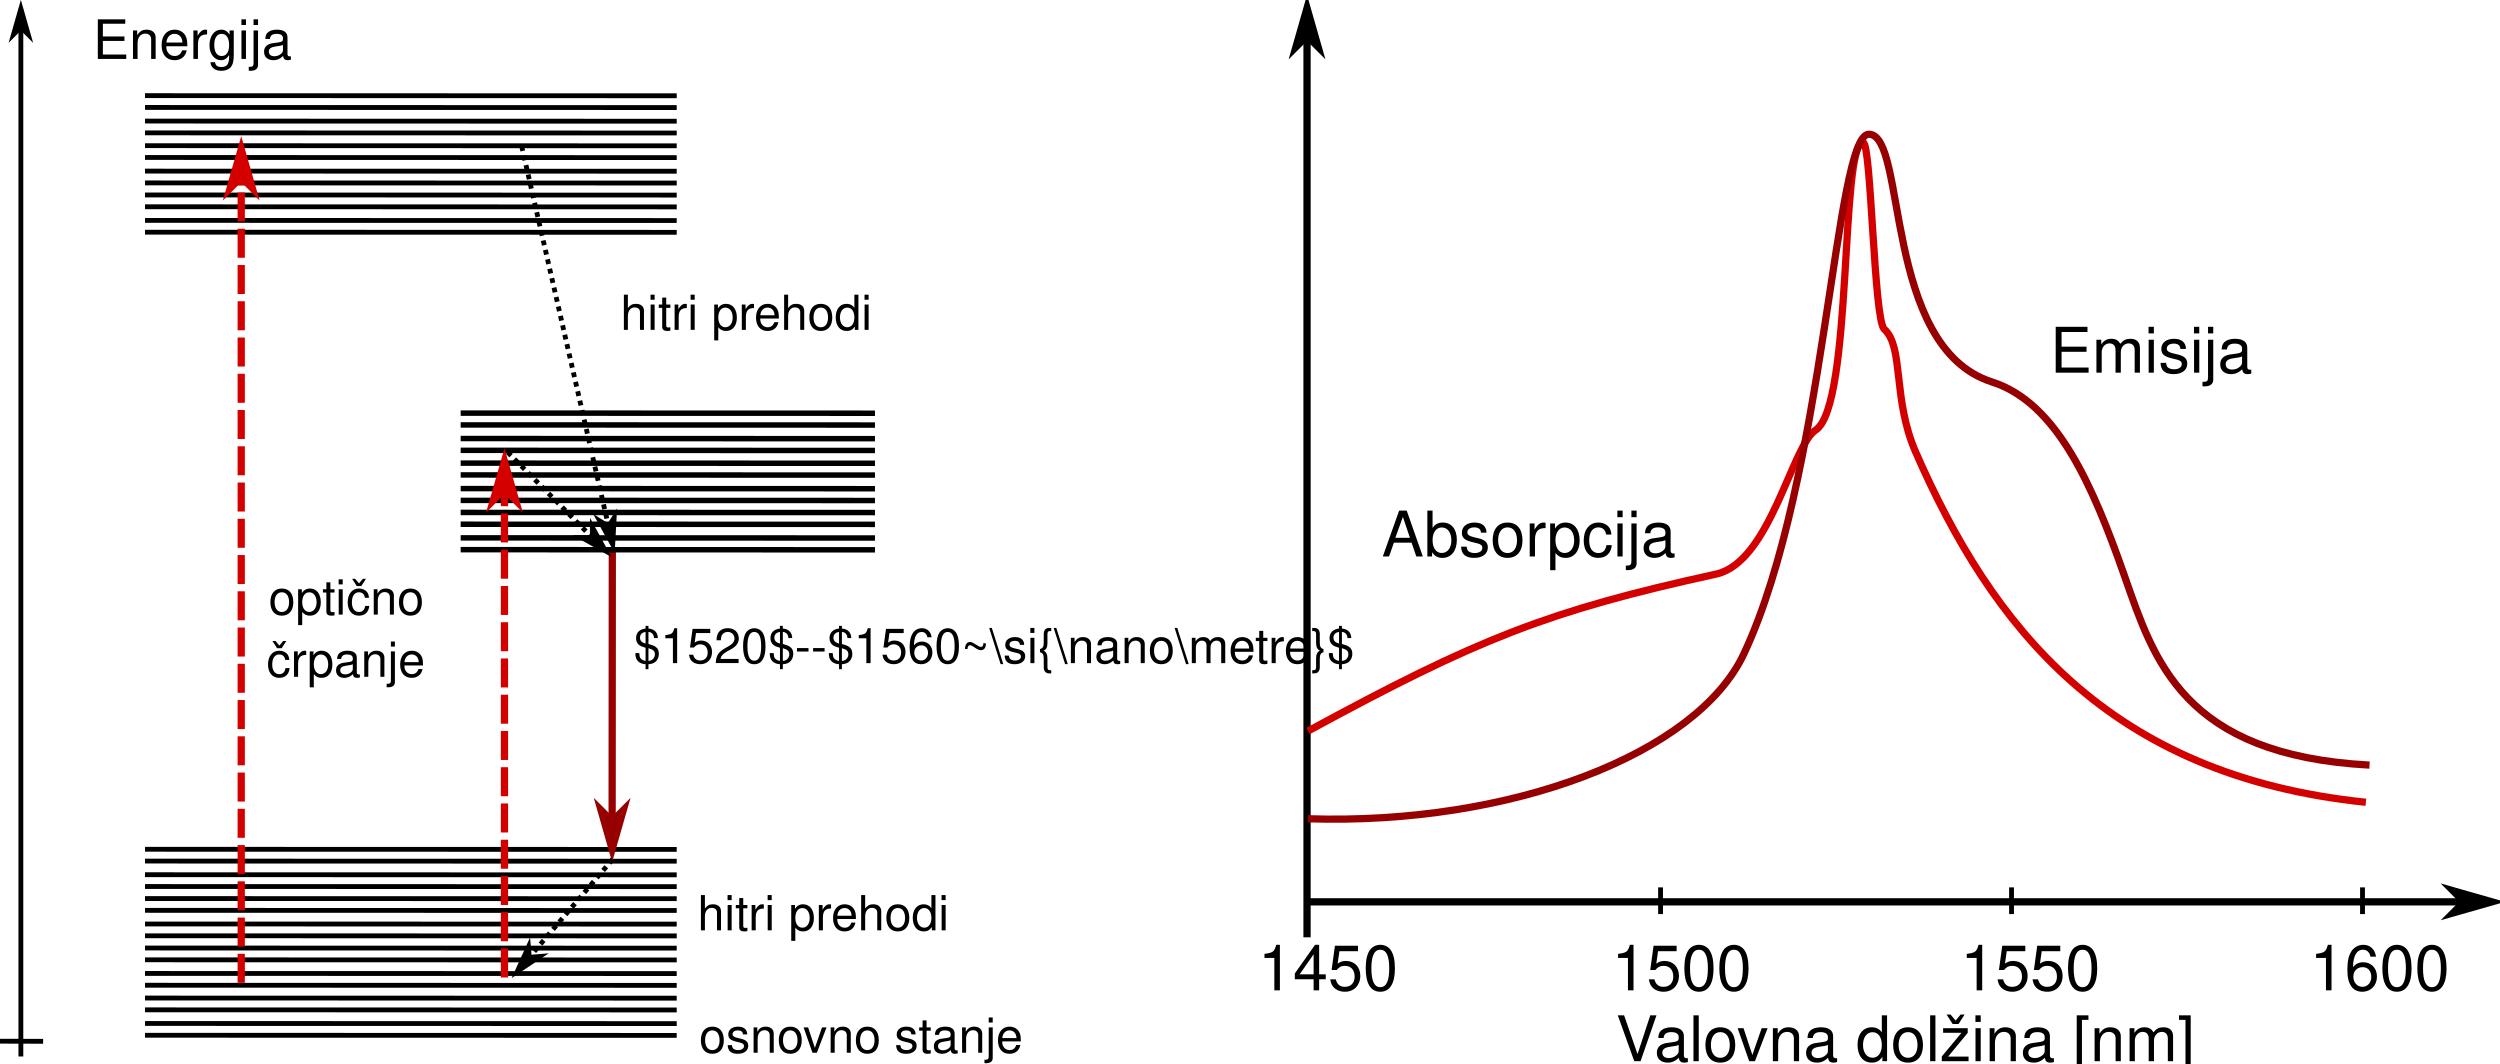
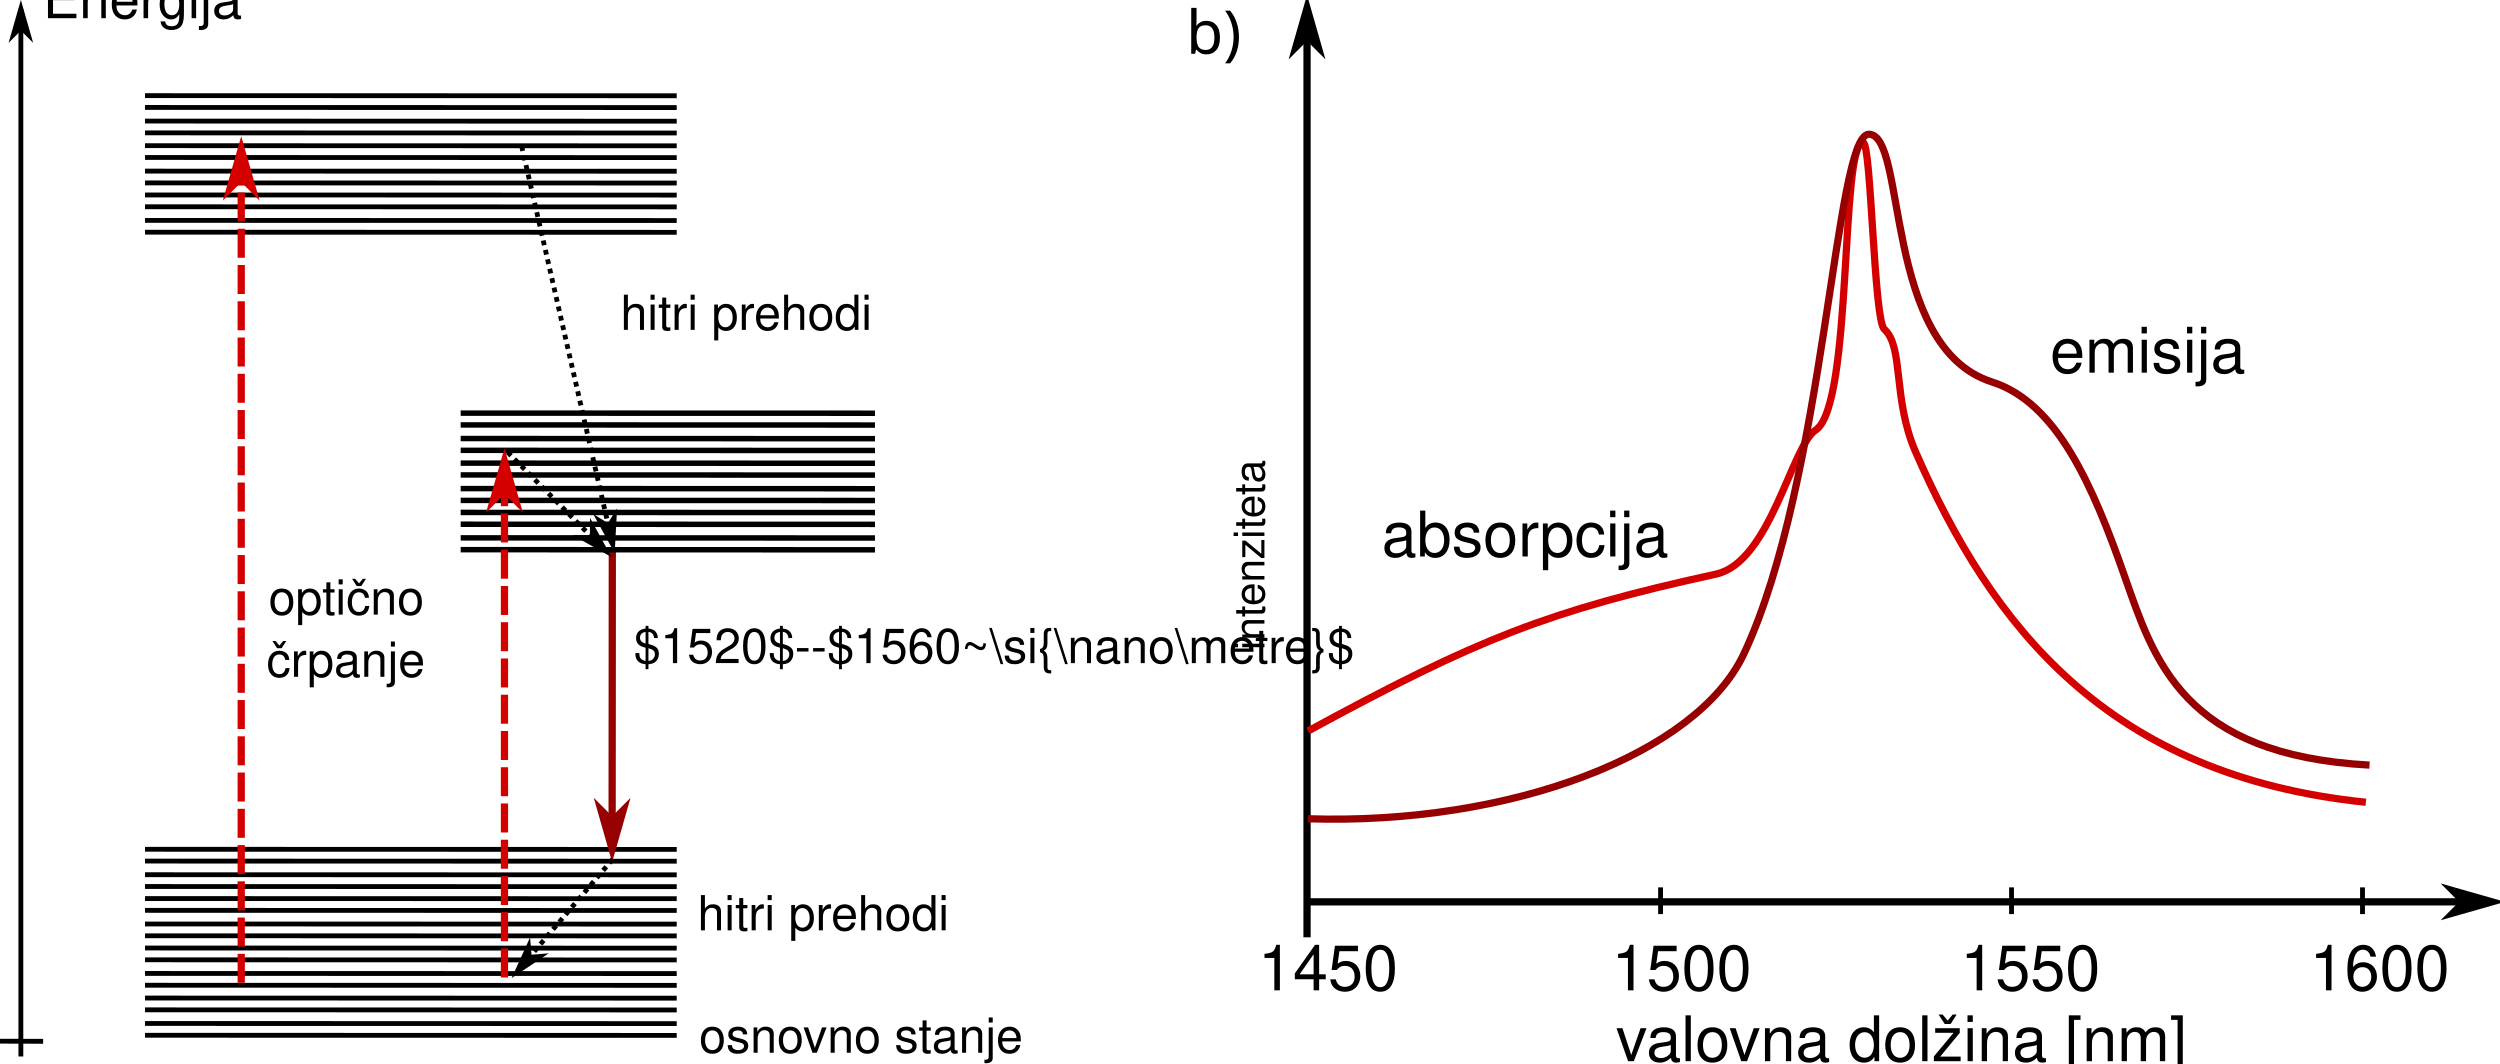
<svg xmlns="http://www.w3.org/2000/svg" width="291.928mm" height="124.156mm" viewBox="0 0 1034.391 439.922" id="svg3464" version="1.1">
  <defs id="defs3466">
    <marker orient="auto" refY="0" refX="0" id="Arrow1Mend-0-2-6" style="overflow:visible">
      <path id="path4180-2-2-1" d="M 0,0 5,-5 -12.5,0 5,5 0,0 Z" style="fill:#550000;fill-opacity:1;fill-rule:evenodd;stroke:#550000;stroke-width:1pt;stroke-opacity:1" transform="matrix(-0.4,0,0,-0.4,-4,0)" />
    </marker>
    <marker orient="auto" refY="0" refX="0" id="Arrow1Mend-0-2-6-9" style="overflow:visible">
      <path id="path4180-2-2-1-3" d="M 0,0 5,-5 -12.5,0 5,5 0,0 Z" style="fill:#23f600;fill-opacity:1;fill-rule:evenodd;stroke:#23f600;stroke-width:1pt;stroke-opacity:1" transform="matrix(-0.4,0,0,-0.4,-4,0)" />
    </marker>
    <marker orient="auto" refY="0" refX="0" id="Arrow1Mend-0-2-6-9-9" style="overflow:visible">
      <path id="path4180-2-2-1-3-4" d="M 0,0 5,-5 -12.5,0 5,5 0,0 Z" style="fill:#960000;fill-opacity:1;fill-rule:evenodd;stroke:#960000;stroke-width:1pt;stroke-opacity:1" transform="matrix(-0.4,0,0,-0.4,-4,0)" />
    </marker>
    <marker orient="auto" refY="0" refX="0" id="Arrow1Mend-0-2-6-9-9-0" style="overflow:visible">
      <path id="path4180-2-2-1-3-4-3" d="M 0,0 5,-5 -12.5,0 5,5 0,0 Z" style="fill:#000000;fill-opacity:1;fill-rule:evenodd;stroke:#000000;stroke-width:1pt;stroke-opacity:1" transform="matrix(-0.4,0,0,-0.4,-4,0)" />
    </marker>
    <marker orient="auto" refY="0" refX="0" id="Arrow1Mend-0-2-8" style="overflow:visible">
      <path id="path4180-2-2-4" d="M 0,0 5,-5 -12.5,0 5,5 0,0 Z" style="fill:#000000;fill-opacity:1;fill-rule:evenodd;stroke:#000000;stroke-width:1pt;stroke-opacity:1" transform="matrix(-0.4,0,0,-0.4,-4,0)" />
    </marker>
    <marker orient="auto" refY="0" refX="0" id="Arrow1Mend-0-2-9" style="overflow:visible">
      <path id="path4180-2-2-7" d="M 0,0 5,-5 -12.5,0 5,5 0,0 Z" style="fill:#000000;fill-opacity:1;fill-rule:evenodd;stroke:#000000;stroke-width:1pt;stroke-opacity:1" transform="matrix(-0.4,0,0,-0.4,-4,0)" />
    </marker>
    <marker orient="auto" refY="0" refX="0" id="Arrow1Mend-0-2" style="overflow:visible">
      <path id="path4180-2-2" d="M 0,0 5,-5 -12.5,0 5,5 0,0 Z" style="fill:#000000;fill-opacity:1;fill-rule:evenodd;stroke:#000000;stroke-width:1pt;stroke-opacity:1" transform="matrix(-0.4,0,0,-0.4,-4,0)" />
    </marker>
    <marker orient="auto" refY="0" refX="0" id="Arrow1Mend-0" style="overflow:visible">
      <path id="path4180-2" d="M 0,0 5,-5 -12.5,0 5,5 0,0 Z" style="fill:#000000;fill-opacity:1;fill-rule:evenodd;stroke:#000000;stroke-width:1pt;stroke-opacity:1" transform="matrix(-0.4,0,0,-0.4,-4,0)" />
    </marker>
    <marker orient="auto" refY="0" refX="0" id="Arrow1Mend-0-7" style="overflow:visible">
      <path id="path4180-2-5" d="M 0,0 5,-5 -12.5,0 5,5 0,0 Z" style="fill:#000000;fill-opacity:1;fill-rule:evenodd;stroke:#000000;stroke-width:1pt;stroke-opacity:1" transform="matrix(-0.4,0,0,-0.4,-4,0)" />
    </marker>
    <marker orient="auto" refY="0" refX="0" id="Arrow1Mend" style="overflow:visible">
      <path id="path4180" d="M 0,0 5,-5 -12.5,0 5,5 0,0 Z" style="fill:#000000;fill-opacity:1;fill-rule:evenodd;stroke:#000000;stroke-width:1pt;stroke-opacity:1" transform="matrix(-0.4,0,0,-0.4,-4,0)" />
    </marker>
    <marker orient="auto" refY="0" refX="0" id="Arrow1Mend-0-6" style="overflow:visible">
      <path id="path4180-2-7" d="M 0,0 5,-5 -12.5,0 5,5 0,0 Z" style="fill:#d40000;fill-opacity:1;fill-rule:evenodd;stroke:#d40000;stroke-width:1pt;stroke-opacity:1" transform="matrix(-0.4,0,0,-0.4,-4,0)" />
    </marker>
    <marker orient="auto" refY="0" refX="0" id="Arrow1Mend-0-6-5" style="overflow:visible">
      <path id="path4180-2-7-3" d="M 0,0 5,-5 -12.5,0 5,5 0,0 Z" style="fill:#000000;fill-opacity:1;fill-rule:evenodd;stroke:#000000;stroke-width:1pt;stroke-opacity:1" transform="matrix(-0.4,0,0,-0.4,-4,0)" />
    </marker>
    <marker orient="auto" refY="0" refX="0" id="Arrow1Mend-0-6-56" style="overflow:visible">
      <path id="path4180-2-7-2" d="M 0,0 5,-5 -12.5,0 5,5 0,0 Z" style="fill:#000000;fill-opacity:1;fill-rule:evenodd;stroke:#000000;stroke-width:1pt;stroke-opacity:1" transform="matrix(-0.4,0,0,-0.4,-4,0)" />
    </marker>
    <marker orient="auto" refY="0" refX="0" id="Arrow1Mend-0-2-8-1" style="overflow:visible">
      <path id="path4180-2-2-4-2" d="M 0,0 5,-5 -12.5,0 5,5 0,0 Z" style="fill:#000000;fill-opacity:1;fill-rule:evenodd;stroke:#000000;stroke-width:1pt;stroke-opacity:1" transform="matrix(-0.4,0,0,-0.4,-4,0)" />
    </marker>
    <marker orient="auto" refY="0" refX="0" id="Arrow1Mend-0-2-8-1-6" style="overflow:visible">
      <path id="path4180-2-2-4-2-2" d="M 0,0 5,-5 -12.5,0 5,5 0,0 Z" style="fill:#000000;fill-opacity:1;fill-rule:evenodd;stroke:#000000;stroke-width:1pt;stroke-opacity:1" transform="matrix(-0.4,0,0,-0.4,-4,0)" />
    </marker>
    <marker orient="auto" refY="0" refX="0" id="Arrow1Mend-0-6-2" style="overflow:visible">
      <path id="path4180-2-7-6" d="M 0,0 5,-5 -12.5,0 5,5 0,0 Z" style="fill:#d40000;fill-opacity:1;fill-rule:evenodd;stroke:#d40000;stroke-width:1pt;stroke-opacity:1" transform="matrix(-0.4,0,0,-0.4,-4,0)" />
    </marker>
    <marker orient="auto" refY="0" refX="0" id="Arrow1Mend-2" style="overflow:visible">
      <path id="path4180-0" d="M 0,0 5,-5 -12.5,0 5,5 0,0 Z" style="fill:#000000;fill-opacity:1;fill-rule:evenodd;stroke:#000000;stroke-width:1pt;stroke-opacity:1" transform="matrix(-0.4,0,0,-0.4,-4,0)" />
    </marker>
    <marker orient="auto" refY="0" refX="0" id="Arrow1Mend-3" style="overflow:visible">
      <path id="path4180-6" d="M 0,0 5,-5 -12.5,0 5,5 0,0 Z" style="fill:#000000;fill-opacity:1;fill-rule:evenodd;stroke:#000000;stroke-width:1pt;stroke-opacity:1" transform="matrix(-0.4,0,0,-0.4,-4,0)" />
    </marker>
    <marker orient="auto" refY="0" refX="0" id="Arrow1Mend-0-2-8-1-6-3" style="overflow:visible">
      <path id="path4180-2-2-4-2-2-6" d="M 0,0 5,-5 -12.5,0 5,5 0,0 Z" style="fill:#000000;fill-opacity:1;fill-rule:evenodd;stroke:#000000;stroke-width:1pt;stroke-opacity:1" transform="matrix(-0.4,0,0,-0.4,-4,0)" />
    </marker>
  </defs>
  <g id="layer1" transform="translate(-124.5515,-120.1162)">
    <path style="fill:none;fill-rule:evenodd;stroke:#000000;stroke-width:2;stroke-linecap:butt;stroke-linejoin:miter;stroke-miterlimit:4;stroke-dasharray:none;stroke-opacity:1;marker-end:url(#Arrow1Mend)" d="m 133.186,557.239 0,-433.225" id="path4165" />
    <path style="fill:none;fill-rule:evenodd;stroke:#000000;stroke-width:2;stroke-linecap:butt;stroke-linejoin:miter;stroke-miterlimit:4;stroke-dasharray:none;stroke-opacity:1" d="m 124.555,550.916 17.845,0.053" id="path3333-7" />
    <g id="g3494-3" transform="matrix(2.069348,0,0,0.9991393,-201.0825,287.8491)" style="stroke:#000000;stroke-opacity:1">
      <path id="path3333-3-6-9-6" d="m 186.355,224.707 106.313,0.053" style="fill:none;fill-rule:evenodd;stroke:#000000;stroke-width:2;stroke-linecap:butt;stroke-linejoin:miter;stroke-miterlimit:4;stroke-dasharray:none;stroke-opacity:1" />
      <path id="path3333-3-6-9-2-06" d="m 186.355,229.593 106.313,0.053" style="fill:none;fill-rule:evenodd;stroke:#000000;stroke-width:2;stroke-linecap:butt;stroke-linejoin:miter;stroke-miterlimit:4;stroke-dasharray:none;stroke-opacity:1" />
      <path id="path3333-3-6-9-7-2" d="m 186.355,235.237 106.313,0.053" style="fill:none;fill-rule:evenodd;stroke:#000000;stroke-width:2;stroke-linecap:butt;stroke-linejoin:miter;stroke-miterlimit:4;stroke-dasharray:none;stroke-opacity:1" />
      <path id="path3333-3-6-9-2-0-6" d="m 186.355,240.123 106.313,0.053" style="fill:none;fill-rule:evenodd;stroke:#000000;stroke-width:2;stroke-linecap:butt;stroke-linejoin:miter;stroke-miterlimit:4;stroke-dasharray:none;stroke-opacity:1" />
    </g>
    <g id="g3494-6-1" transform="matrix(2.069348,0,0,0.9991393,-201.0825,308.5476)" style="stroke:#000000;stroke-opacity:1">
      <path id="path3333-3-6-9-75-8" d="m 186.355,224.707 106.313,0.053" style="fill:none;fill-rule:evenodd;stroke:#000000;stroke-width:2;stroke-linecap:butt;stroke-linejoin:miter;stroke-miterlimit:4;stroke-dasharray:none;stroke-opacity:1" />
      <path id="path3333-3-6-9-2-3-7" d="m 186.355,229.593 106.313,0.053" style="fill:none;fill-rule:evenodd;stroke:#000000;stroke-width:2;stroke-linecap:butt;stroke-linejoin:miter;stroke-miterlimit:4;stroke-dasharray:none;stroke-opacity:1" />
      <path id="path3333-3-6-9-7-56-9" d="m 186.355,235.237 106.313,0.053" style="fill:none;fill-rule:evenodd;stroke:#000000;stroke-width:2;stroke-linecap:butt;stroke-linejoin:miter;stroke-miterlimit:4;stroke-dasharray:none;stroke-opacity:1" />
      <path id="path3333-3-6-9-2-0-2-2" d="m 186.355,240.123 106.313,0.053" style="fill:none;fill-rule:evenodd;stroke:#000000;stroke-width:2;stroke-linecap:butt;stroke-linejoin:miter;stroke-miterlimit:4;stroke-dasharray:none;stroke-opacity:1" />
    </g>
    <g id="g3494-6-1-3" transform="matrix(2.069348,0,0,0.9991393,-201.0825,246.997)" style="stroke:#000000;stroke-opacity:1">
      <path id="path3333-3-6-9-75-8-6" d="m 186.355,224.707 106.313,0.053" style="fill:none;fill-rule:evenodd;stroke:#000000;stroke-width:2;stroke-linecap:butt;stroke-linejoin:miter;stroke-miterlimit:4;stroke-dasharray:none;stroke-opacity:1" />
      <path id="path3333-3-6-9-2-3-7-1" d="m 186.355,229.593 106.313,0.053" style="fill:none;fill-rule:evenodd;stroke:#000000;stroke-width:2;stroke-linecap:butt;stroke-linejoin:miter;stroke-miterlimit:4;stroke-dasharray:none;stroke-opacity:1" />
      <path id="path3333-3-6-9-7-56-9-2" d="m 186.355,235.237 106.313,0.053" style="fill:none;fill-rule:evenodd;stroke:#000000;stroke-width:2;stroke-linecap:butt;stroke-linejoin:miter;stroke-miterlimit:4;stroke-dasharray:none;stroke-opacity:1" />
      <path id="path3333-3-6-9-2-0-2-2-9" d="m 186.355,240.123 106.313,0.053" style="fill:none;fill-rule:evenodd;stroke:#000000;stroke-width:2;stroke-linecap:butt;stroke-linejoin:miter;stroke-miterlimit:4;stroke-dasharray:none;stroke-opacity:1" />
    </g>
    <g id="g3494-6-9-0-3" transform="matrix(2.069348,0,0,0.9991393,-201.0825,267.3847)" style="stroke:#000000;stroke-opacity:1">
      <path id="path3333-3-6-9-75-1-2-1" d="m 186.355,224.707 106.313,0.053" style="fill:none;fill-rule:evenodd;stroke:#000000;stroke-width:2;stroke-linecap:butt;stroke-linejoin:miter;stroke-miterlimit:4;stroke-dasharray:none;stroke-opacity:1" />
      <path id="path3333-3-6-9-2-3-2-3-9" d="m 186.355,229.593 106.313,0.053" style="fill:none;fill-rule:evenodd;stroke:#000000;stroke-width:2;stroke-linecap:butt;stroke-linejoin:miter;stroke-miterlimit:4;stroke-dasharray:none;stroke-opacity:1" />
      <path id="path3333-3-6-9-7-56-7-7-4" d="m 186.355,235.237 106.313,0.053" style="fill:none;fill-rule:evenodd;stroke:#000000;stroke-width:2;stroke-linecap:butt;stroke-linejoin:miter;stroke-miterlimit:4;stroke-dasharray:none;stroke-opacity:1" />
      <path id="path3333-3-6-9-2-0-2-0-5-7" d="m 186.355,240.123 106.313,0.053" style="fill:none;fill-rule:evenodd;stroke:#000000;stroke-width:2;stroke-linecap:butt;stroke-linejoin:miter;stroke-miterlimit:4;stroke-dasharray:none;stroke-opacity:1" />
    </g>
    <path style="fill:#960000;fill-opacity:1;fill-rule:evenodd;stroke:#960000;stroke-width:3;stroke-linecap:butt;stroke-linejoin:miter;stroke-miterlimit:4;stroke-dasharray:none;stroke-dashoffset:0;stroke-opacity:1;marker-end:url(#Arrow1Mend-0-2-6-9-9)" d="m 377.9,347.327 -0.083,123.627" id="path4165-3-8-2-1-7" />
    <g style="fill:#000000;stroke:#000000;stroke-opacity:1" transform="matrix(1.175984,0,0,1.000158,-32.47813,-77.06284)" id="g3675">
      <g style="fill:#000000;stroke:#000000;stroke-opacity:1" id="g3677" transform="matrix(1.759673,0,0,0.999166,-143.3706,12.19385)">
        <path id="path3679" d="m 186.355,224.707 106.313,0.053" style="fill:#000000;fill-rule:evenodd;stroke:#000000;stroke-width:2;stroke-linecap:butt;stroke-linejoin:miter;stroke-miterlimit:4;stroke-dasharray:none;stroke-opacity:1" />
        <path id="path3681" d="m 186.355,229.593 106.313,0.053" style="fill:#000000;fill-rule:evenodd;stroke:#000000;stroke-width:2;stroke-linecap:butt;stroke-linejoin:miter;stroke-miterlimit:4;stroke-dasharray:none;stroke-opacity:1" />
        <path id="path3683" d="m 186.355,235.237 106.313,0.053" style="fill:#000000;fill-rule:evenodd;stroke:#000000;stroke-width:2;stroke-linecap:butt;stroke-linejoin:miter;stroke-miterlimit:4;stroke-dasharray:none;stroke-opacity:1" />
        <path id="path3685" d="m 186.355,240.123 106.313,0.053" style="fill:#000000;fill-rule:evenodd;stroke:#000000;stroke-width:2;stroke-linecap:butt;stroke-linejoin:miter;stroke-miterlimit:4;stroke-dasharray:none;stroke-opacity:1" />
      </g>
      <g style="fill:#000000;stroke:#000000;stroke-opacity:1" id="g3687" transform="matrix(1.759673,0,0,0.999166,-143.3706,32.89288)">
        <path id="path3689" d="m 186.355,224.707 106.313,0.053" style="fill:#000000;fill-rule:evenodd;stroke:#000000;stroke-width:2;stroke-linecap:butt;stroke-linejoin:miter;stroke-miterlimit:4;stroke-dasharray:none;stroke-opacity:1" />
        <path id="path3691" d="m 186.355,229.593 106.313,0.053" style="fill:#000000;fill-rule:evenodd;stroke:#000000;stroke-width:2;stroke-linecap:butt;stroke-linejoin:miter;stroke-miterlimit:4;stroke-dasharray:none;stroke-opacity:1" />
        <path id="path3693" d="m 186.355,235.237 106.313,0.053" style="fill:#000000;fill-rule:evenodd;stroke:#000000;stroke-width:2;stroke-linecap:butt;stroke-linejoin:miter;stroke-miterlimit:4;stroke-dasharray:none;stroke-opacity:1" />
        <path id="path3695" d="m 186.355,240.123 106.313,0.053" style="fill:#000000;fill-rule:evenodd;stroke:#000000;stroke-width:2;stroke-linecap:butt;stroke-linejoin:miter;stroke-miterlimit:4;stroke-dasharray:none;stroke-opacity:1" />
      </g>
      <g style="fill:#000000;stroke:#000000;stroke-opacity:1" id="g3697" transform="matrix(1.759673,0,0,0.999166,-143.3706,53.28112)">
        <path id="path3699" d="m 186.355,224.707 106.313,0.053" style="fill:#000000;fill-rule:evenodd;stroke:#000000;stroke-width:2;stroke-linecap:butt;stroke-linejoin:miter;stroke-miterlimit:4;stroke-dasharray:none;stroke-opacity:1" />
        <path id="path3701" d="m 186.355,229.593 106.313,0.053" style="fill:#000000;fill-rule:evenodd;stroke:#000000;stroke-width:2;stroke-linecap:butt;stroke-linejoin:miter;stroke-miterlimit:4;stroke-dasharray:none;stroke-opacity:1" />
        <path id="path3703" d="m 186.355,235.237 106.313,0.053" style="fill:#000000;fill-rule:evenodd;stroke:#000000;stroke-width:2;stroke-linecap:butt;stroke-linejoin:miter;stroke-miterlimit:4;stroke-dasharray:none;stroke-opacity:1" />
        <path id="path3705" d="m 186.355,240.123 106.313,0.053" style="fill:#000000;fill-rule:evenodd;stroke:#000000;stroke-width:2;stroke-linecap:butt;stroke-linejoin:miter;stroke-miterlimit:4;stroke-dasharray:none;stroke-opacity:1" />
      </g>
    </g>
    <path style="fill:#000000;fill-rule:evenodd;stroke:#000000;stroke-width:2;stroke-linecap:butt;stroke-linejoin:miter;stroke-miterlimit:4;stroke-dasharray:2, 2;stroke-dashoffset:0;stroke-opacity:1;marker-end:url(#Arrow1Mend-0-2-8-1-6)" d="m 340.395,180.623 37.607,164.491" id="path4165-3-8-5-6" />
    <path style="fill:none;fill-rule:evenodd;stroke:#000000;stroke-width:2;stroke-linecap:butt;stroke-linejoin:miter;stroke-miterlimit:4;stroke-dasharray:2, 2;stroke-dashoffset:0;stroke-opacity:1;marker-end:url(#Arrow1Mend-0-2-8-1)" d="m 377.983,475.69 -39.197,46.113" id="path4165-3-8-5" />
    <path style="fill:none;fill-rule:evenodd;stroke:#d40000;stroke-width:3;stroke-linecap:butt;stroke-linejoin:miter;stroke-miterlimit:4;stroke-dasharray:12,3;stroke-dashoffset:0;stroke-opacity:1;marker-end:url(#Arrow1Mend-0-6)" d="m 224.36,526.765 0,-344.402" id="path4165-3" />
-     <text xml:space="preserve" style="font-style:normal;font-variant:normal;font-weight:normal;font-stretch:normal;line-height:0%;font-family:'Nimbus Sans L';-inkscape-font-specification:Sans;letter-spacing:0px;word-spacing:0px;fill:#000000;fill-opacity:1;stroke:none;stroke-width:1px;stroke-linecap:butt;stroke-linejoin:miter;stroke-opacity:1" x="162.991" y="144.512" id="text12643">
-       <tspan id="tspan12645" x="162.991" y="144.512" style="font-size:22.5px;line-height:1.25">Energija</tspan>
+     <text xml:space="preserve" style="font-style:normal;font-variant:normal;font-weight:normal;font-stretch:normal;line-height:0%;font-family:'Nimbus Sans L';-inkscape-font-specification:Sans;letter-spacing:0px;word-spacing:0px;fill:#000000;fill-opacity:1;stroke:none;stroke-width:1px;stroke-linecap:butt;stroke-linejoin:miter;stroke-opacity:1" x="142.366" y="127.637" id="text12643">
+       <tspan id="tspan12645" x="142.366" y="127.637" style="font-size:22.5px;line-height:1.25">Energija</tspan>
    </text>
    <text xml:space="preserve" style="font-style:normal;font-variant:normal;font-weight:normal;font-stretch:normal;line-height:0%;font-family:'Nimbus Sans L';-inkscape-font-specification:Sans;letter-spacing:0px;word-spacing:0px;fill:#000000;fill-opacity:1;stroke:none;stroke-width:1px;stroke-linecap:butt;stroke-linejoin:miter;stroke-opacity:1" x="413.832" y="555.679" id="text12731">
      <tspan id="tspan12733" x="413.832" y="555.679" style="font-size:20px;line-height:1.25">osnovno stanje</tspan>
    </text>
    <text xml:space="preserve" style="font-style:normal;font-variant:normal;font-weight:normal;font-stretch:normal;line-height:0%;font-family:'Nimbus Sans L';-inkscape-font-specification:Sans;letter-spacing:0px;word-spacing:0px;fill:#000000;fill-opacity:1;stroke:none;stroke-width:1px;stroke-linecap:butt;stroke-linejoin:miter;stroke-opacity:1" x="235.706" y="374.41" id="text12647-1-6-2-5">
      <tspan x="235.706" y="374.41" style="font-size:20px;line-height:1.25" id="tspan12743">optično </tspan>
    </text>
    <text xml:space="preserve" style="font-style:normal;font-variant:normal;font-weight:normal;font-stretch:normal;line-height:0%;font-family:'Nimbus Sans L';-inkscape-font-specification:Sans;letter-spacing:0px;word-spacing:0px;fill:#000000;fill-opacity:1;stroke:none;stroke-width:1px;stroke-linecap:butt;stroke-linejoin:miter;stroke-opacity:1" x="413.152" y="505.046" id="text12647-1-6-2-5-8">
      <tspan x="413.152" y="505.046" style="font-size:20px;line-height:1.25" id="tspan12743-8">hitri prehodi</tspan>
    </text>
    <text xml:space="preserve" style="font-style:normal;font-variant:normal;font-weight:normal;font-stretch:normal;line-height:0%;font-family:'Nimbus Sans L';-inkscape-font-specification:Sans;letter-spacing:0px;word-spacing:0px;fill:#000000;fill-opacity:1;stroke:none;stroke-width:1px;stroke-linecap:butt;stroke-linejoin:miter;stroke-opacity:1" x="381.283" y="256.606" id="text12647-1-6-2-5-8-4">
      <tspan x="381.283" y="256.606" style="font-size:20px;line-height:1.25" id="tspan12743-8-7">hitri prehodi</tspan>
    </text>
    <text xml:space="preserve" style="font-style:normal;font-variant:normal;font-weight:normal;font-stretch:normal;line-height:0%;font-family:'Nimbus Sans L';-inkscape-font-specification:Sans;letter-spacing:0px;word-spacing:0px;fill:#000000;fill-opacity:1;stroke:none;stroke-width:1px;stroke-linecap:butt;stroke-linejoin:miter;stroke-opacity:1" x="386.664" y="394.49" id="text12647-1-6-2-5-8-4-6">
      <tspan x="386.664" y="394.49" style="font-size:20px;line-height:1.25" id="tspan12743-8-7-5">$1520$--$1560~\si{\nano\metre}$</tspan>
    </text>
    <g id="g5891" transform="matrix(0.7791946,0,0,1,18.16114,0)">
      <g id="g3675-3" transform="matrix(1.175984,0,0,1.000158,164.1245,54.29399)" style="fill:#000000;stroke:#000000;stroke-width:1.133;stroke-opacity:1">
        <g transform="matrix(1.759673,0,0,0.999166,-143.3706,12.19385)" id="g3677-6" style="fill:#000000;stroke:#000000;stroke-width:1.133;stroke-opacity:1">
          <path style="fill:#000000;fill-rule:evenodd;stroke:#000000;stroke-width:2.266;stroke-linecap:butt;stroke-linejoin:miter;stroke-miterlimit:4;stroke-dasharray:none;stroke-opacity:1" d="m 186.355,224.707 106.313,0.053" id="path3679-7" />
          <path style="fill:#000000;fill-rule:evenodd;stroke:#000000;stroke-width:2.266;stroke-linecap:butt;stroke-linejoin:miter;stroke-miterlimit:4;stroke-dasharray:none;stroke-opacity:1" d="m 186.355,229.593 106.313,0.053" id="path3681-5" />
          <path style="fill:#000000;fill-rule:evenodd;stroke:#000000;stroke-width:2.266;stroke-linecap:butt;stroke-linejoin:miter;stroke-miterlimit:4;stroke-dasharray:none;stroke-opacity:1" d="m 186.355,235.237 106.313,0.053" id="path3683-35" />
          <path style="fill:#000000;fill-rule:evenodd;stroke:#000000;stroke-width:2.266;stroke-linecap:butt;stroke-linejoin:miter;stroke-miterlimit:4;stroke-dasharray:none;stroke-opacity:1" d="m 186.355,240.123 106.313,0.053" id="path3685-62" />
        </g>
        <g transform="matrix(1.759673,0,0,0.999166,-143.3706,32.89288)" id="g3687-9" style="fill:#000000;stroke:#000000;stroke-width:1.133;stroke-opacity:1">
          <path style="fill:#000000;fill-rule:evenodd;stroke:#000000;stroke-width:2.266;stroke-linecap:butt;stroke-linejoin:miter;stroke-miterlimit:4;stroke-dasharray:none;stroke-opacity:1" d="m 186.355,224.707 106.313,0.053" id="path3689-1" />
          <path style="fill:#000000;fill-rule:evenodd;stroke:#000000;stroke-width:2.266;stroke-linecap:butt;stroke-linejoin:miter;stroke-miterlimit:4;stroke-dasharray:none;stroke-opacity:1" d="m 186.355,229.593 106.313,0.053" id="path3691-2" />
          <path style="fill:#000000;fill-rule:evenodd;stroke:#000000;stroke-width:2.266;stroke-linecap:butt;stroke-linejoin:miter;stroke-miterlimit:4;stroke-dasharray:none;stroke-opacity:1" d="m 186.355,235.237 106.313,0.053" id="path3693-7" />
          <path style="fill:#000000;fill-rule:evenodd;stroke:#000000;stroke-width:2.266;stroke-linecap:butt;stroke-linejoin:miter;stroke-miterlimit:4;stroke-dasharray:none;stroke-opacity:1" d="m 186.355,240.123 106.313,0.053" id="path3695-0" />
        </g>
        <g transform="matrix(1.759673,0,0,0.999166,-143.3706,53.28112)" id="g3697-9" style="fill:#000000;stroke:#000000;stroke-width:1.133;stroke-opacity:1">
          <path style="fill:#000000;fill-rule:evenodd;stroke:#000000;stroke-width:2.266;stroke-linecap:butt;stroke-linejoin:miter;stroke-miterlimit:4;stroke-dasharray:none;stroke-opacity:1" d="m 186.355,224.707 106.313,0.053" id="path3699-3" />
          <path style="fill:#000000;fill-rule:evenodd;stroke:#000000;stroke-width:2.266;stroke-linecap:butt;stroke-linejoin:miter;stroke-miterlimit:4;stroke-dasharray:none;stroke-opacity:1" d="m 186.355,229.593 106.313,0.053" id="path3701-6" />
          <path style="fill:#000000;fill-rule:evenodd;stroke:#000000;stroke-width:2.266;stroke-linecap:butt;stroke-linejoin:miter;stroke-miterlimit:4;stroke-dasharray:none;stroke-opacity:1" d="m 186.355,235.237 106.313,0.053" id="path3703-0" />
          <path style="fill:#000000;fill-rule:evenodd;stroke:#000000;stroke-width:2.266;stroke-linecap:butt;stroke-linejoin:miter;stroke-miterlimit:4;stroke-dasharray:none;stroke-opacity:1" d="m 186.355,240.123 106.313,0.053" id="path3705-6" />
        </g>
      </g>
    </g>
    <path style="fill:none;fill-rule:evenodd;stroke:#d40000;stroke-width:3;stroke-linecap:butt;stroke-linejoin:miter;stroke-miterlimit:4;stroke-dasharray:12,3;stroke-dashoffset:0;stroke-opacity:1;marker-end:url(#Arrow1Mend-0-6-2)" d="m 333.28,524.558 0,-213.093" id="path4165-3-1" />
    <text xml:space="preserve" style="font-style:normal;font-variant:normal;font-weight:normal;font-stretch:normal;line-height:0%;font-family:'Nimbus Sans L';-inkscape-font-specification:Sans;letter-spacing:0px;word-spacing:0px;fill:#000000;fill-opacity:1;stroke:none;stroke-width:1px;stroke-linecap:butt;stroke-linejoin:miter;stroke-opacity:1" x="234.825" y="400.131" id="text12647-1-6-2-5-87">
      <tspan x="234.825" y="400.131" style="font-size:20px;line-height:1.25" id="tspan12743-9">črpanje</tspan>
    </text>
    <path style="fill:none;fill-rule:evenodd;stroke:#000000;stroke-width:3;stroke-linecap:butt;stroke-linejoin:miter;stroke-miterlimit:4;stroke-dasharray:none;stroke-opacity:1;marker-end:url(#Arrow1Mend-2)" d="m 665.346,507.933 0,-383.997" id="path4165-2" />
    <path style="fill:none;fill-rule:evenodd;stroke:#000000;stroke-width:3;stroke-linecap:butt;stroke-linejoin:miter;stroke-miterlimit:4;stroke-dasharray:none;stroke-opacity:1;marker-end:url(#Arrow1Mend-3)" d="m 665.005,493.259 490.118,0" id="path4165-7" />
    <path style="fill:none;fill-rule:evenodd;stroke:#d40000;stroke-width:3;stroke-linecap:butt;stroke-linejoin:miter;stroke-miterlimit:4;stroke-dasharray:none;stroke-opacity:1" d="m 665.8,422.561 c 70.178,-38.138 99.306,-49.714 168.781,-64.908 22.457,-4.911 31.27,-53.138 41.222,-59.613 15.482,-10.071 10.027,-119.353 19.669,-118.906 3.313,0.153 4.418,73.346 8.693,77.173 8.238,7.373 3.355,28.82 13.016,50.887 31.381,71.68 79.225,133.836 186.271,144.869" id="path3555" />
    <path style="fill:none;fill-rule:evenodd;stroke:#960000;stroke-width:3;stroke-linecap:butt;stroke-linejoin:miter;stroke-miterlimit:4;stroke-dasharray:none;stroke-opacity:1" d="m 665.644,458.88 c 84.21,2.743 160.965,-26.886 180.387,-68.117 33.881,-71.93 37.678,-215.272 51.797,-215.102 15.89,0.191 5.542,88.017 50.897,102.483 26.833,8.558 41.645,42.604 54.837,80.237 12.209,34.829 24.091,74.162 101.398,78.303" id="path3557" />
    <path style="fill:none;fill-rule:evenodd;stroke:#000000;stroke-width:2;stroke-linecap:butt;stroke-linejoin:miter;stroke-miterlimit:4;stroke-dasharray:none;stroke-opacity:1" d="m 811.62,487.275 -3e-5,11.05" id="path3396-6" />
    <path style="fill:none;fill-rule:evenodd;stroke:#000000;stroke-width:2;stroke-linecap:butt;stroke-linejoin:miter;stroke-miterlimit:4;stroke-dasharray:none;stroke-opacity:1" d="m 956.837,487.275 -2e-5,11.05" id="path3396-6-5" />
    <path style="fill:none;fill-rule:evenodd;stroke:#000000;stroke-width:2;stroke-linecap:butt;stroke-linejoin:miter;stroke-miterlimit:4;stroke-dasharray:none;stroke-opacity:1" d="m 1102.053,487.275 v 11.05" id="path3396-6-5-5" />
    <text id="text12643-5" y="559.191" x="793.141" style="font-style:normal;font-variant:normal;font-weight:normal;font-stretch:normal;line-height:0%;font-family:'Nimbus Sans L';-inkscape-font-specification:Sans;letter-spacing:0px;word-spacing:0px;fill:#000000;fill-opacity:1;stroke:none;stroke-width:1px;stroke-linecap:butt;stroke-linejoin:miter;stroke-opacity:1" xml:space="preserve">
-       <tspan style="font-size:26.029px;line-height:1.25" y="559.191" x="793.141" id="tspan12645-3">Valovna dolžina [nm]</tspan>
+       <tspan style="font-size:26.029px;line-height:1.25" y="559.191" x="793.141" id="tspan12645-3">valovna dolžina [nm]</tspan>
    </text>
    <text id="text12643-5-9" y="529.861" x="645.083" style="font-style:normal;font-variant:normal;font-weight:normal;font-stretch:normal;line-height:0%;font-family:'Nimbus Sans L';-inkscape-font-specification:Sans;letter-spacing:0px;word-spacing:0px;fill:#000000;fill-opacity:1;stroke:none;stroke-width:1px;stroke-linecap:butt;stroke-linejoin:miter;stroke-opacity:1" xml:space="preserve">
      <tspan style="font-size:26.029px;line-height:1.25" y="529.861" x="645.083" id="tspan4446">1450</tspan>
    </text>
    <text id="text12643-5-9-2" y="529.861" x="791.393" style="font-style:normal;font-variant:normal;font-weight:normal;font-stretch:normal;line-height:0%;font-family:'Nimbus Sans L';-inkscape-font-specification:Sans;letter-spacing:0px;word-spacing:0px;fill:#000000;fill-opacity:1;stroke:none;stroke-width:1px;stroke-linecap:butt;stroke-linejoin:miter;stroke-opacity:1" xml:space="preserve">
      <tspan style="font-size:26.029px;line-height:1.25" y="529.861" x="791.393" id="tspan4446-0">1500</tspan>
    </text>
    <text id="text12643-5-9-2-9" y="529.861" x="935.666" style="font-style:normal;font-variant:normal;font-weight:normal;font-stretch:normal;line-height:0%;font-family:'Nimbus Sans L';-inkscape-font-specification:Sans;letter-spacing:0px;word-spacing:0px;fill:#000000;fill-opacity:1;stroke:none;stroke-width:1px;stroke-linecap:butt;stroke-linejoin:miter;stroke-opacity:1" xml:space="preserve">
      <tspan style="font-size:26.029px;line-height:1.25" y="529.861" x="935.666" id="tspan4446-0-6">1550</tspan>
    </text>
    <text id="text12643-5-9-2-9-0" y="529.861" x="1080.2" style="font-style:normal;font-variant:normal;font-weight:normal;font-stretch:normal;line-height:0%;font-family:'Nimbus Sans L';-inkscape-font-specification:Sans;letter-spacing:0px;word-spacing:0px;fill:#000000;fill-opacity:1;stroke:none;stroke-width:1px;stroke-linecap:butt;stroke-linejoin:miter;stroke-opacity:1" xml:space="preserve">
      <tspan style="font-size:26.029px;line-height:1.25" y="529.861" x="1080.2" id="tspan4446-0-6-2">1600</tspan>
    </text>
    <text xml:space="preserve" style="font-style:normal;font-variant:normal;font-weight:normal;font-stretch:normal;line-height:0%;font-family:'Nimbus Sans L';-inkscape-font-specification:Sans;letter-spacing:0px;word-spacing:0px;fill:#000000;fill-opacity:1;stroke:none;stroke-width:1px;stroke-linecap:butt;stroke-linejoin:miter;stroke-opacity:1" x="696.256" y="350.355" id="text12643-7">
-       <tspan id="tspan12645-9" x="696.256" y="350.355" style="font-size:26.029px;line-height:1.25">Absorpcija</tspan>
+       <tspan id="tspan12645-9" x="696.256" y="350.355" style="font-size:26.029px;line-height:1.25">absorpcija</tspan>
    </text>
    <text xml:space="preserve" style="font-style:normal;font-variant:normal;font-weight:normal;font-stretch:normal;line-height:0%;font-family:'Nimbus Sans L';-inkscape-font-specification:Sans;letter-spacing:0px;word-spacing:0px;fill:#000000;fill-opacity:1;stroke:none;stroke-width:1px;stroke-linecap:butt;stroke-linejoin:miter;stroke-opacity:1" x="972.775" y="274.319" id="text12643-7-2">
-       <tspan id="tspan12645-9-0" x="972.775" y="274.319" style="font-size:26.029px;line-height:1.25">Emisija</tspan>
+       <tspan id="tspan12645-9-0" x="972.775" y="274.319" style="font-size:26.029px;line-height:1.25">emisija</tspan>
    </text>
    <path id="path4165-3-8-5-6-7" d="m 334.595,307.218 40.198,40.571" style="fill:#000000;fill-rule:evenodd;stroke:#000000;stroke-width:2;stroke-linecap:butt;stroke-linejoin:miter;stroke-miterlimit:4;stroke-dasharray:2, 2;stroke-dashoffset:0;stroke-opacity:1;marker-end:url(#Arrow1Mend-0-2-8-1-6-3)" />
+     <text xml:space="preserve" style="font-style:normal;font-variant:normal;font-weight:normal;font-stretch:normal;font-size:12px;line-height:0%;font-family:'Nimbus Sans L';-inkscape-font-specification:Sans;letter-spacing:0px;word-spacing:0px;fill:#000000;fill-opacity:1;stroke:none;stroke-width:1px;stroke-linecap:butt;stroke-linejoin:miter;stroke-opacity:1" x="-389.083" y="647.714" id="text12643-7-27" transform="rotate(-90)">
+       <tspan id="tspan12645-9-09" x="-389.083" y="647.714" style="font-size:17.5px;line-height:1.25;stroke-width:1px">intenziteta</tspan>
+     </text>
+     <text xml:space="preserve" style="font-style:normal;font-weight:normal;font-size:37.5px;line-height:1.25;font-family:sans-serif;letter-spacing:0px;word-spacing:0px;fill:#000000;fill-opacity:1;stroke:none;stroke-width:0.937" x="89.037" y="142.368" id="text2484">
+       <tspan id="tspan2482" x="89.037" y="142.368" style="font-size:25px;stroke-width:0.937">a)</tspan>
+     </text>
+     <text xml:space="preserve" style="font-style:normal;font-weight:normal;font-size:37.5px;line-height:1.25;font-family:sans-serif;letter-spacing:0px;word-spacing:0px;fill:#000000;fill-opacity:1;stroke:none;stroke-width:0.937" x="615.306" y="142.368" id="text2484-3">
+       <tspan id="tspan2482-6" x="615.306" y="142.368" style="font-size:25px;stroke-width:0.937">b)</tspan>
+     </text>
  </g>
</svg>
